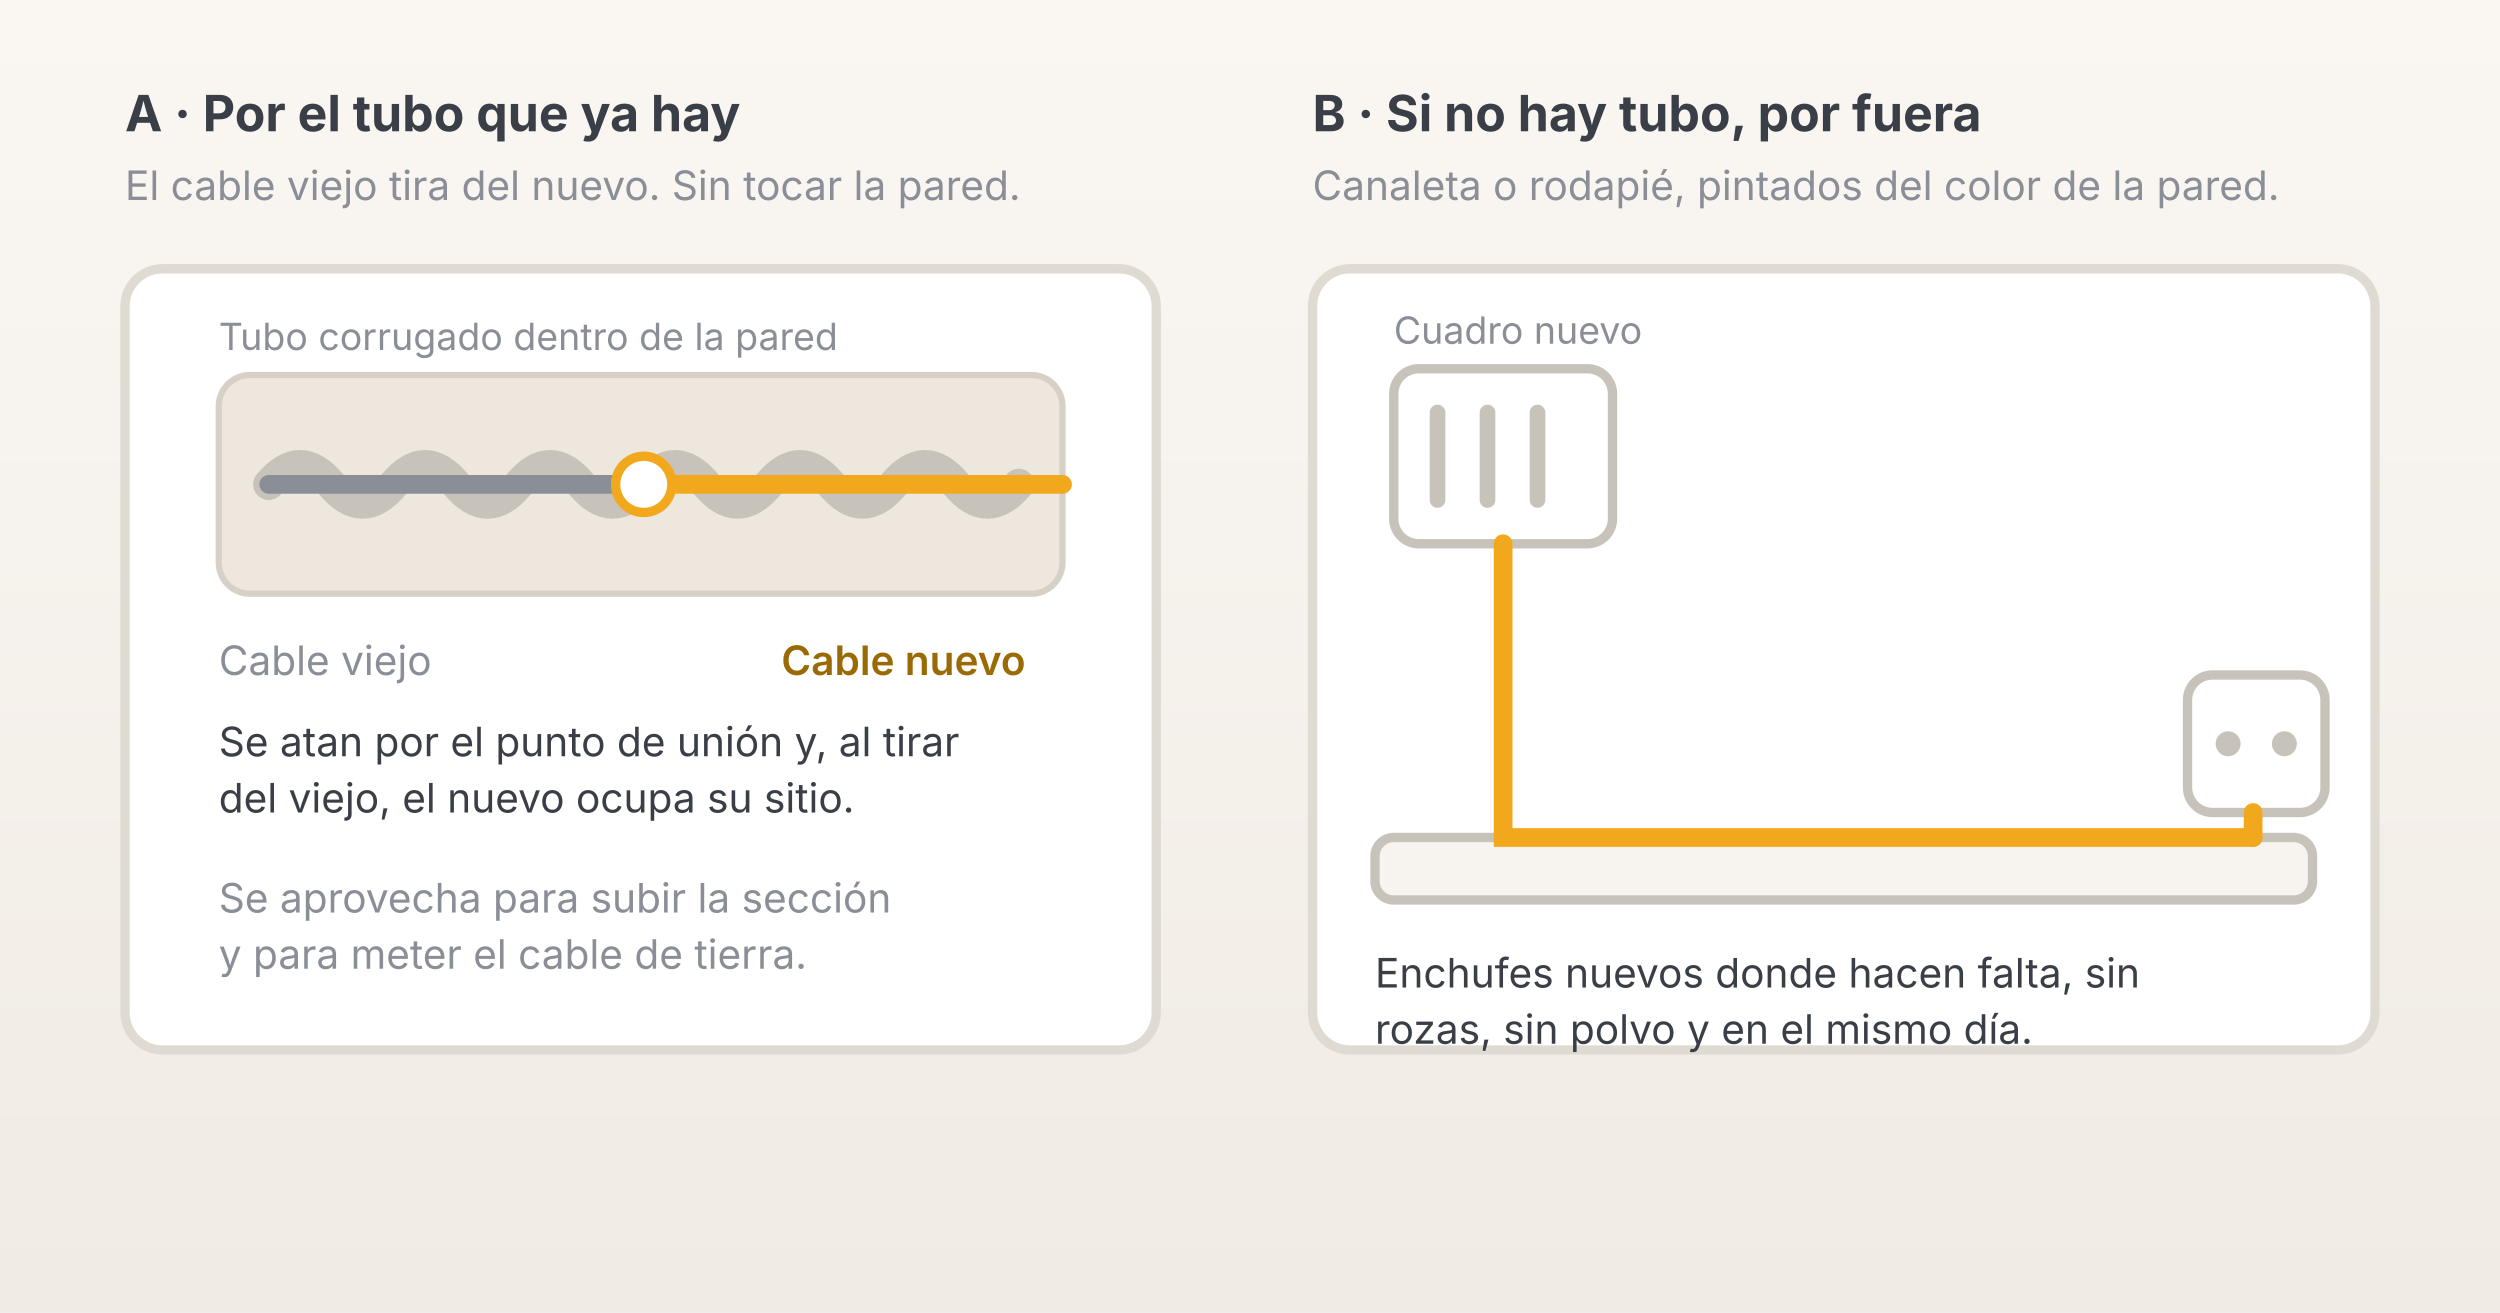
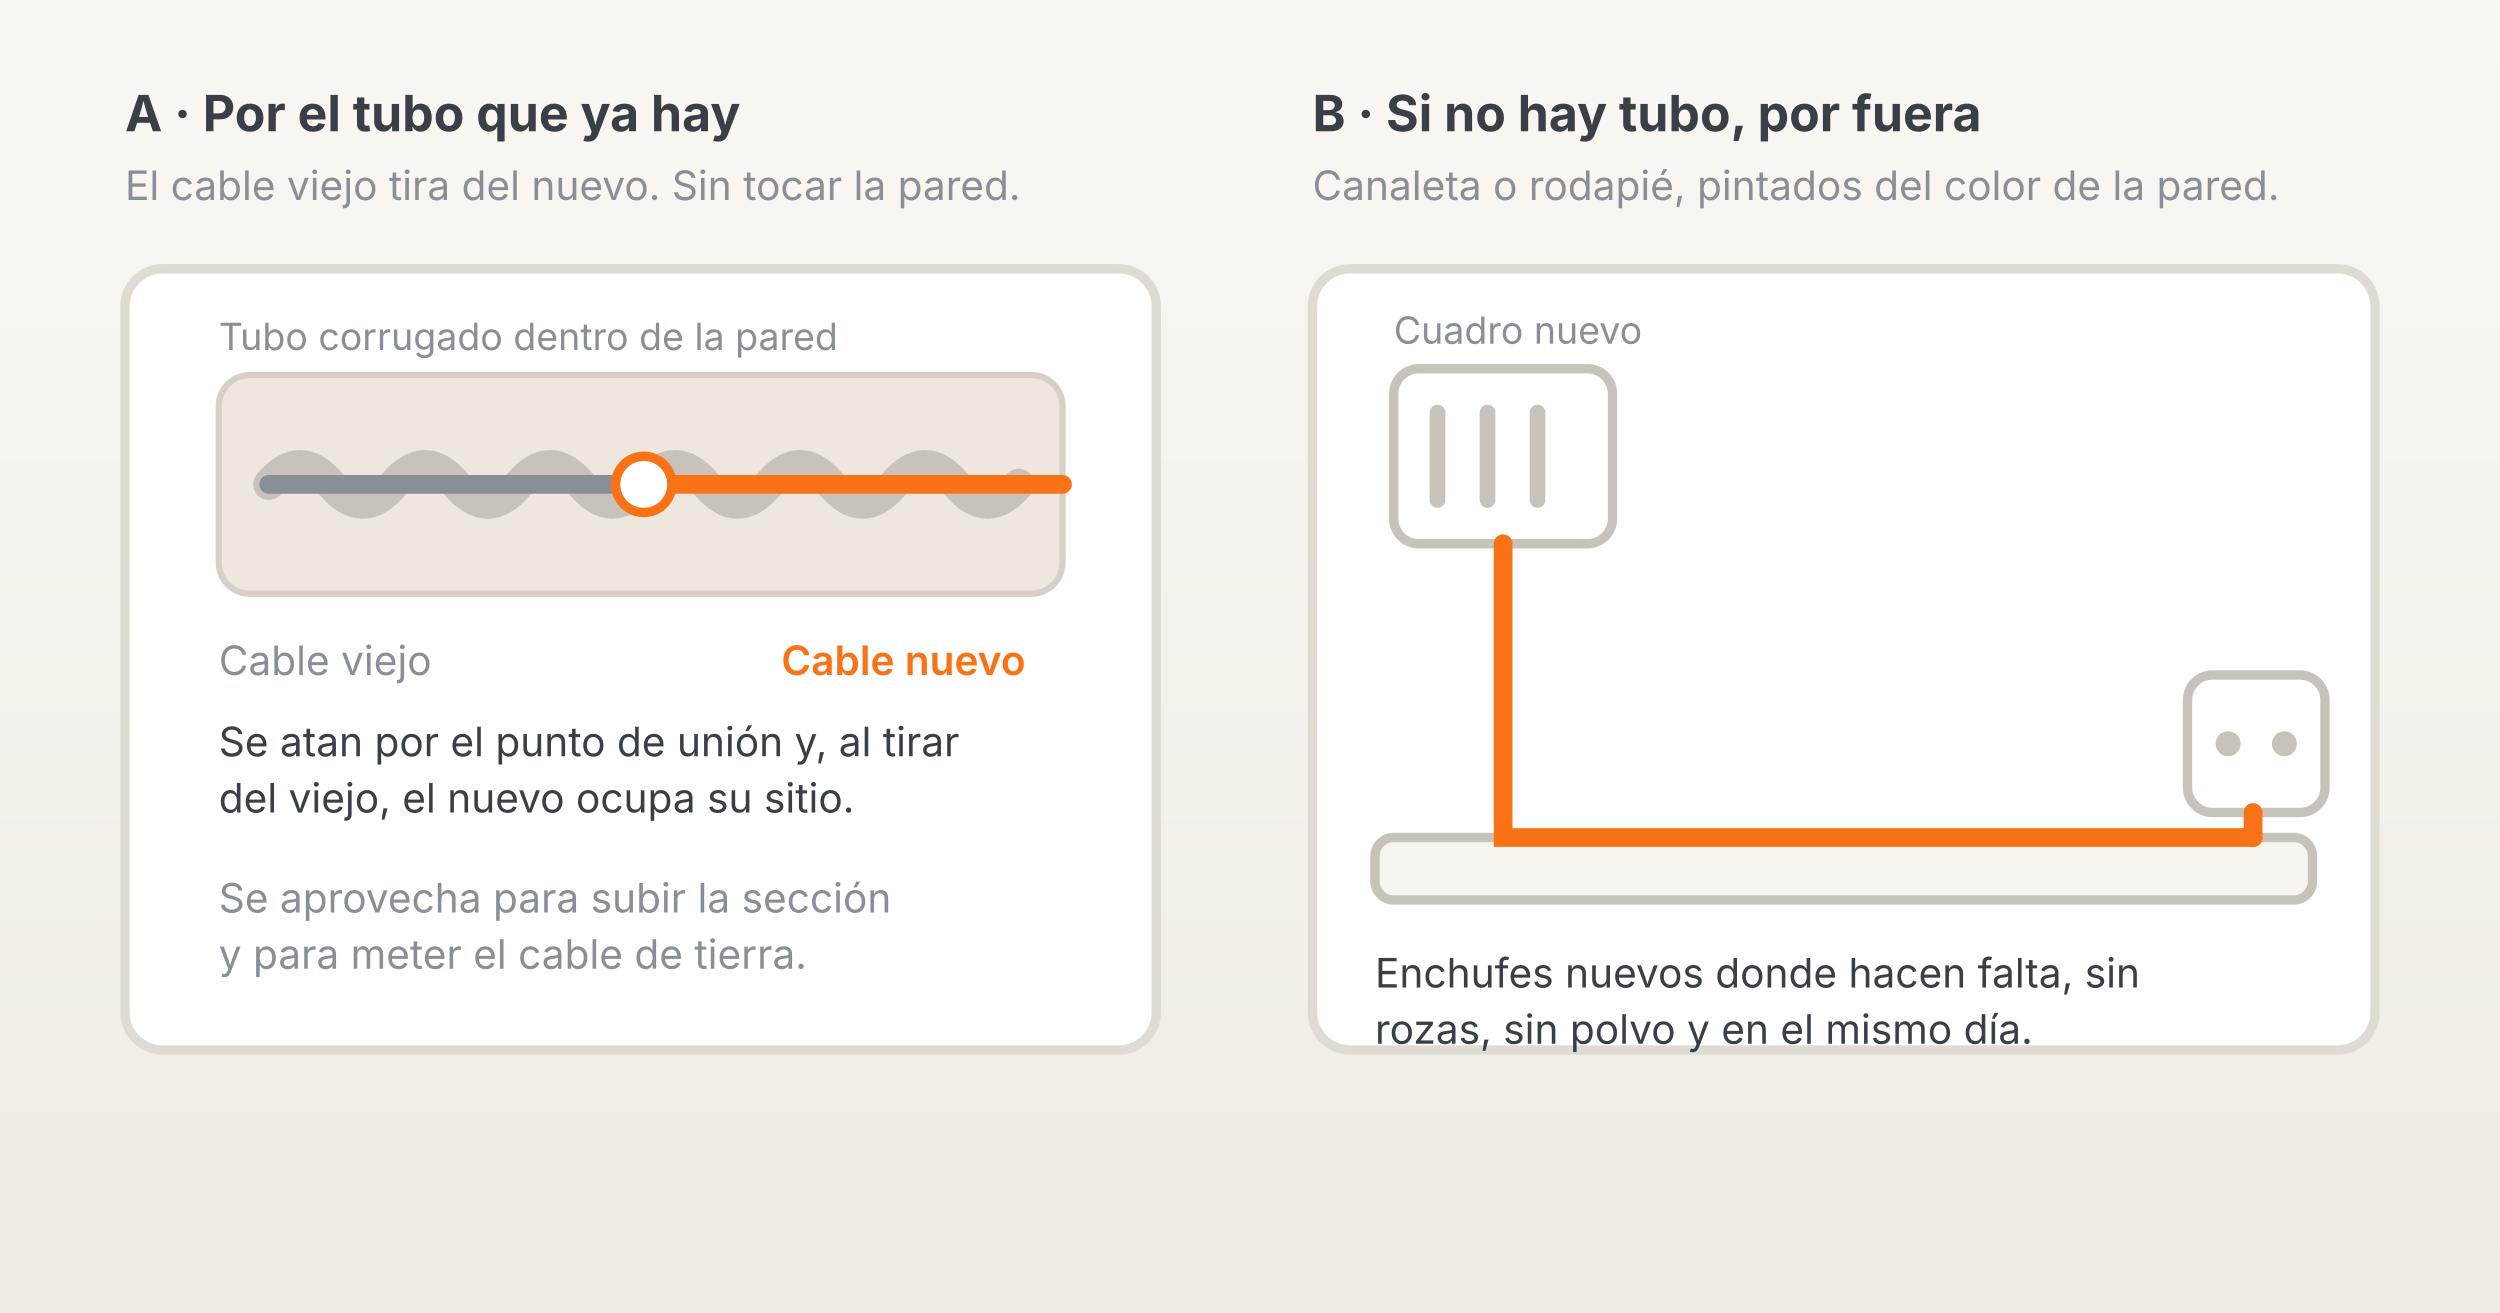
<svg xmlns="http://www.w3.org/2000/svg" viewBox="0 0 800 420" width="800" height="420" role="img" aria-label="Dos formas de renovar la instalación sin picar: a la izquierda, el cable nuevo se ata al viejo y se pasa por el tubo corrugado que ya hay dentro de la pared; a la derecha, cuando no hay tubo, la línea nueva va vista en canaleta por el rodapié hasta el enchufe">
  <defs>
    <linearGradient id="so-bg" x1="0" y1="0" x2="0" y2="1">
      <stop offset="0" stop-color="#FAF7F3" />
      <stop offset="1" stop-color="#F0EBE4" />
    </linearGradient>
  </defs>
  <rect width="800" height="420" fill="url(#so-bg)" />
  <text x="40" y="42" font-family="Archivo, Inter, sans-serif" font-size="16" font-weight="700" fill="#3A3E46">A · Por el tubo que ya hay</text>
  <text x="40" y="64" font-family="Inter, sans-serif" font-size="13" fill="#8A8E96">El cable viejo tira del nuevo. Sin tocar la pared.</text>
  <rect x="40" y="86" width="330" height="250" rx="12" fill="#FFFFFF" />
  <rect x="40" y="86" width="330" height="250" rx="12" fill="none" stroke="#E0DBD2" stroke-width="3" />
  <rect x="70" y="120" width="270" height="70" rx="10" fill="#EDE7DD" stroke="#D6D0C6" stroke-width="2" />
  <path d="M86 155q10 -12 20 0t20 0t20 0t20 0t20 0t20 0t20 0t20 0t20 0t20 0t20 0t20 0" fill="none" stroke="#C8C3BA" stroke-width="10" stroke-linecap="round" />
  <text x="70" y="112" font-family="Inter, sans-serif" font-size="12" fill="#8A8E96">Tubo corrugado dentro de la pared</text>
  <path d="M86 155h120" stroke="#8A8E96" stroke-width="6" stroke-linecap="round" />
-   <path d="M206 155h134" stroke="#F2A81C" stroke-width="6" stroke-linecap="round" />
-   <circle cx="206" cy="155" r="9" fill="#FFFFFF" stroke="#F2A81C" stroke-width="3" />
+   <path d="M206 155h134" stroke="#F97316" stroke-width="6" stroke-linecap="round" />
+   <circle cx="206" cy="155" r="9" fill="#FFFFFF" stroke="#F97316" stroke-width="3" />
  <text x="70" y="216" font-family="Inter, sans-serif" font-size="13" fill="#8A8E96">Cable viejo</text>
-   <text x="250" y="216" font-family="Inter, sans-serif" font-size="13" fill="#9A6A05" font-weight="600">Cable nuevo</text>
+   <text x="250" y="216" font-family="Inter, sans-serif" font-size="13" fill="#F97316" font-weight="600">Cable nuevo</text>
  <text x="70" y="242" font-family="Inter, sans-serif" font-size="13" fill="#3A3E46">Se atan por el punto de unión y, al tirar</text>
  <text x="70" y="260" font-family="Inter, sans-serif" font-size="13" fill="#3A3E46">del viejo, el nuevo ocupa su sitio.</text>
  <text x="70" y="292" font-family="Inter, sans-serif" font-size="13" fill="#8A8E96">Se aprovecha para subir la sección</text>
  <text x="70" y="310" font-family="Inter, sans-serif" font-size="13" fill="#8A8E96">y para meter el cable de tierra.</text>
  <text x="420" y="42" font-family="Archivo, Inter, sans-serif" font-size="16" font-weight="700" fill="#3A3E46">B · Si no hay tubo, por fuera</text>
  <text x="420" y="64" font-family="Inter, sans-serif" font-size="13" fill="#8A8E96">Canaleta o rodapié, pintados del color de la pared.</text>
  <rect x="420" y="86" width="340" height="250" rx="12" fill="#FFFFFF" />
  <rect x="420" y="86" width="340" height="250" rx="12" fill="none" stroke="#E0DBD2" stroke-width="3" />
  <rect x="446" y="118" width="70" height="56" rx="8" fill="#FFFFFF" stroke="#C8C3BA" stroke-width="3" />
  <path d="M460 132v28M476 132v28M492 132v28" stroke="#C8C3BA" stroke-width="5" stroke-linecap="round" />
  <text x="446" y="110" font-family="Inter, sans-serif" font-size="12" fill="#8A8E96">Cuadro nuevo</text>
  <rect x="440" y="268" width="300" height="20" rx="6" fill="#F7F4EF" stroke="#C8C3BA" stroke-width="3" />
-   <path d="M481 174v94h240" stroke="#F2A81C" stroke-width="6" fill="none" stroke-linecap="round" />
+   <path d="M481 174v94h240" stroke="#F97316" stroke-width="6" fill="none" stroke-linecap="round" />
  <rect x="700" y="216" width="44" height="44" rx="8" fill="#FFFFFF" stroke="#C8C3BA" stroke-width="3" />
  <circle cx="713" cy="238" r="4" fill="#C8C3BA" />
  <circle cx="731" cy="238" r="4" fill="#C8C3BA" />
-   <path d="M721 268v-8" stroke="#F2A81C" stroke-width="6" stroke-linecap="round" />
+   <path d="M721 268v-8" stroke="#F97316" stroke-width="6" stroke-linecap="round" />
  <text x="440" y="316" font-family="Inter, sans-serif" font-size="13" fill="#3A3E46">Enchufes nuevos donde hacen falta, sin</text>
  <text x="440" y="334" font-family="Inter, sans-serif" font-size="13" fill="#3A3E46">rozas, sin polvo y en el mismo día.</text>
</svg>
